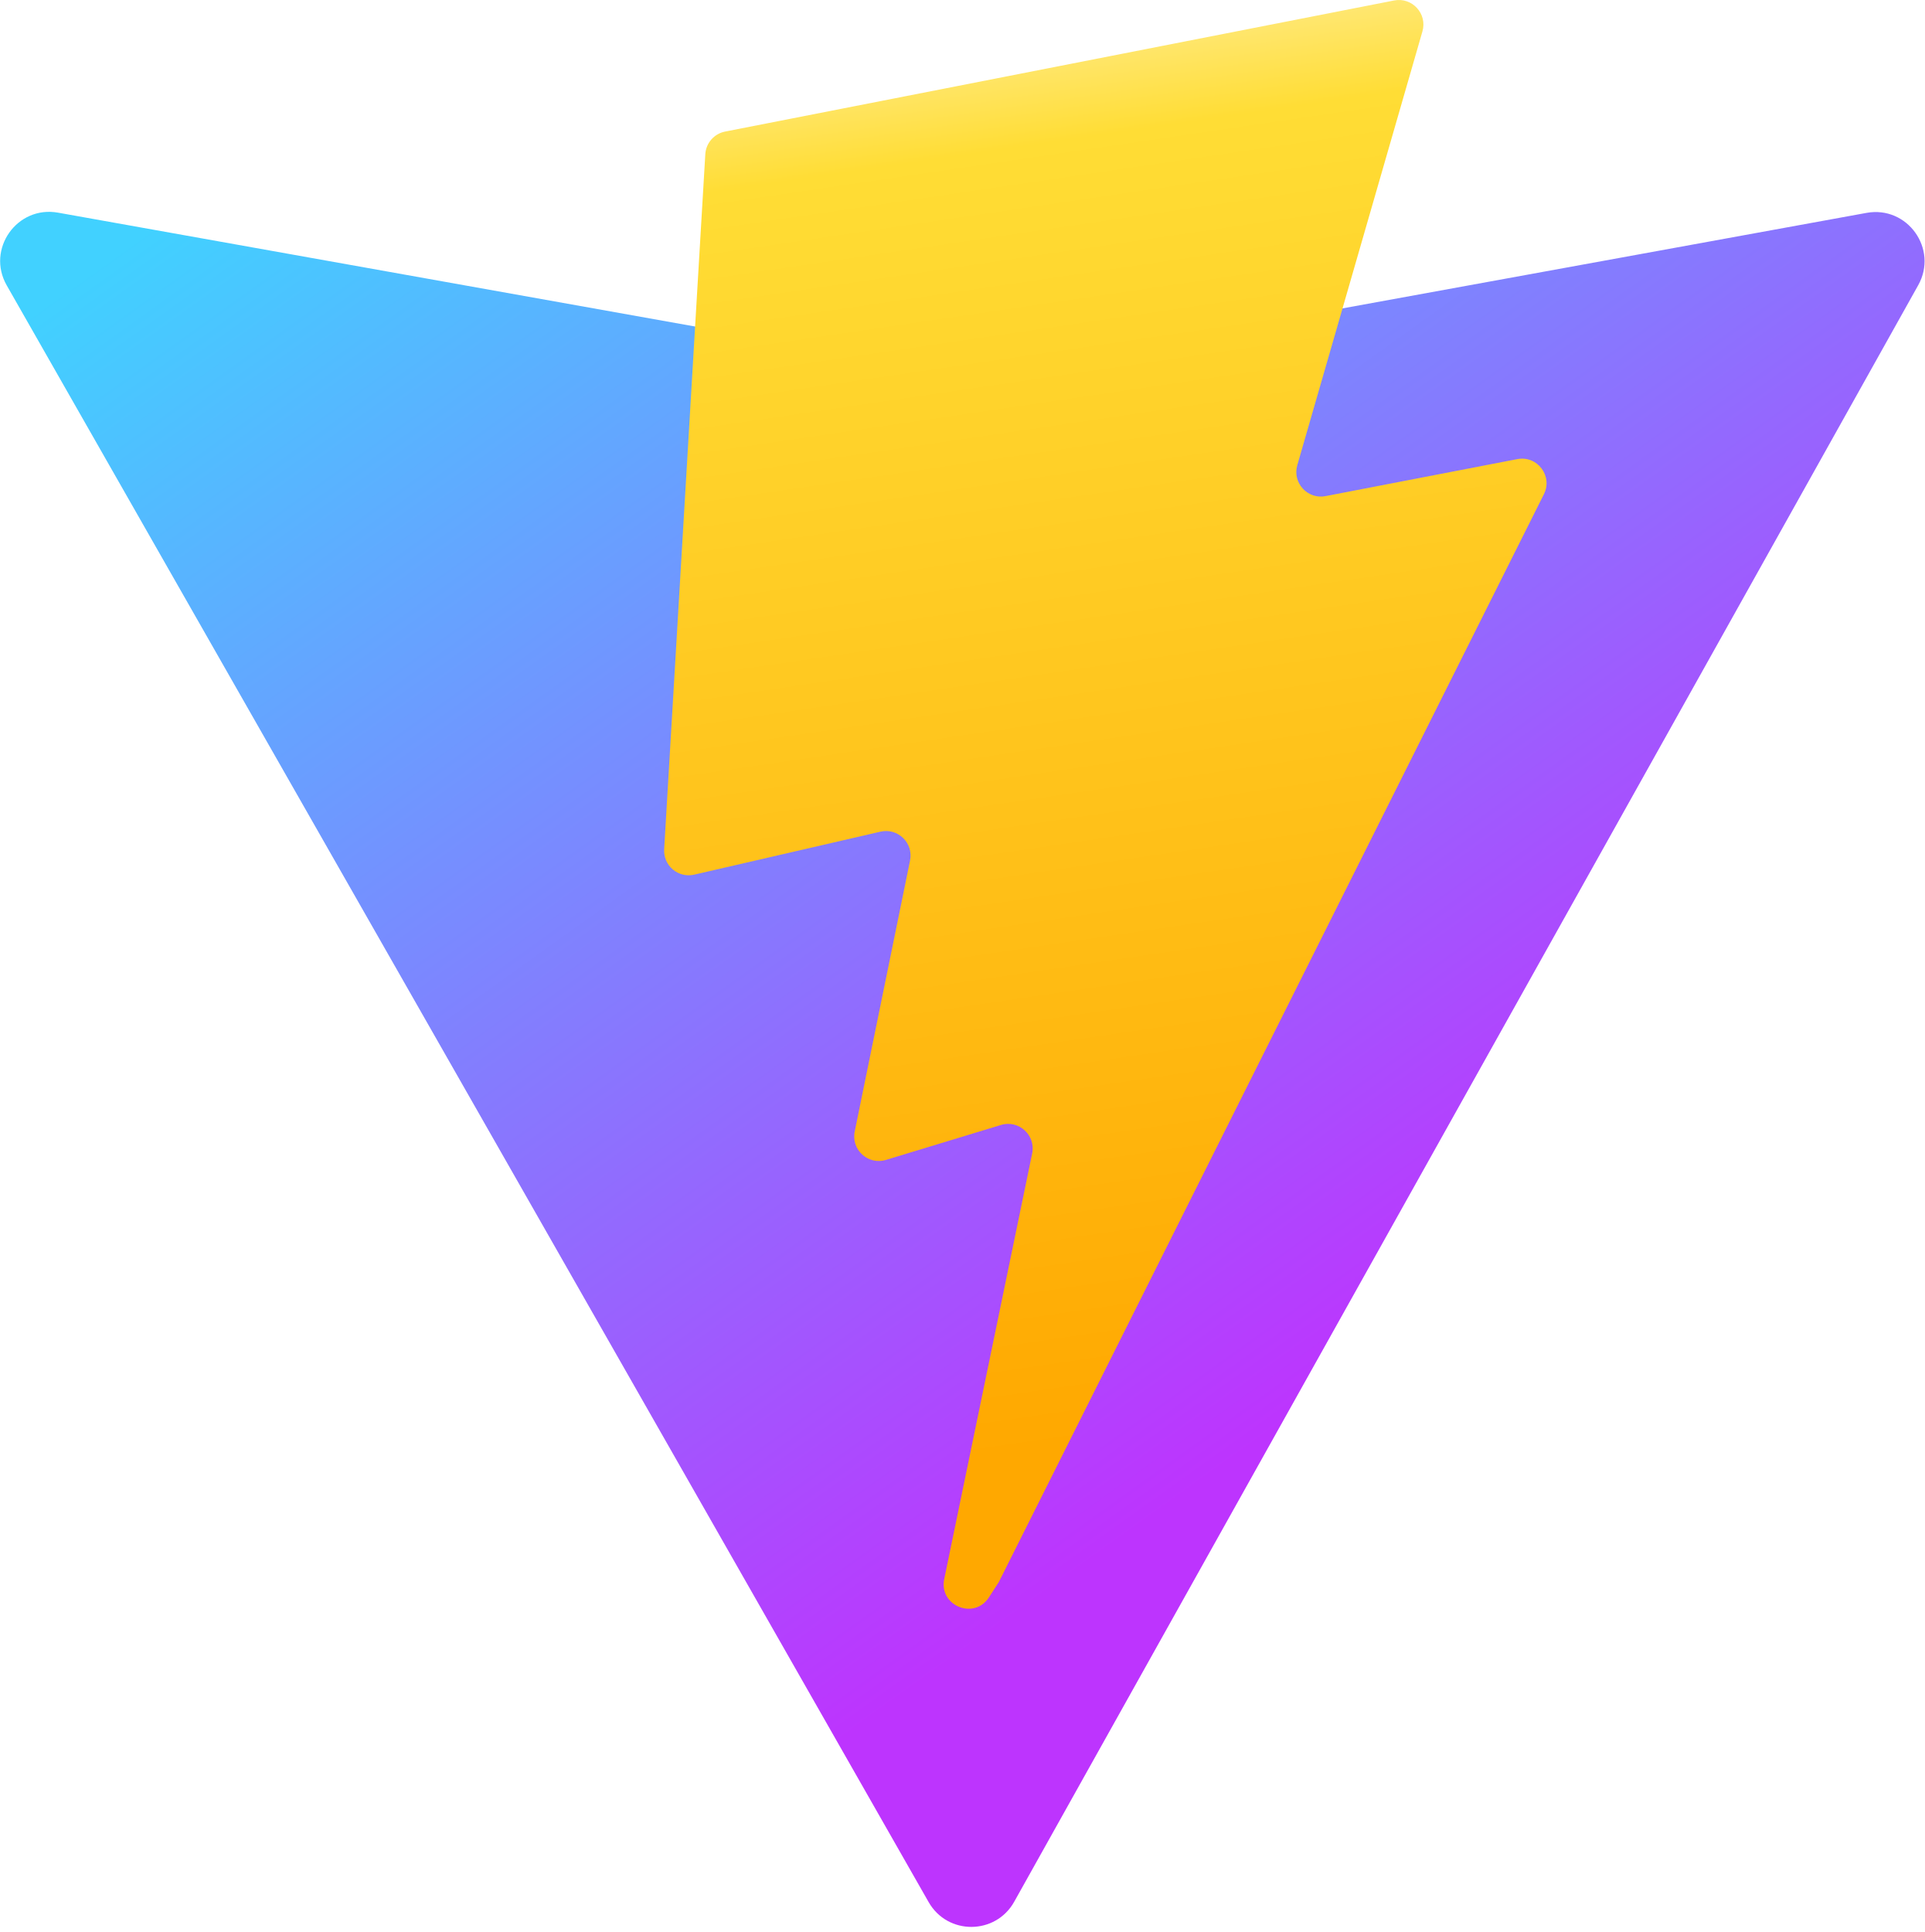
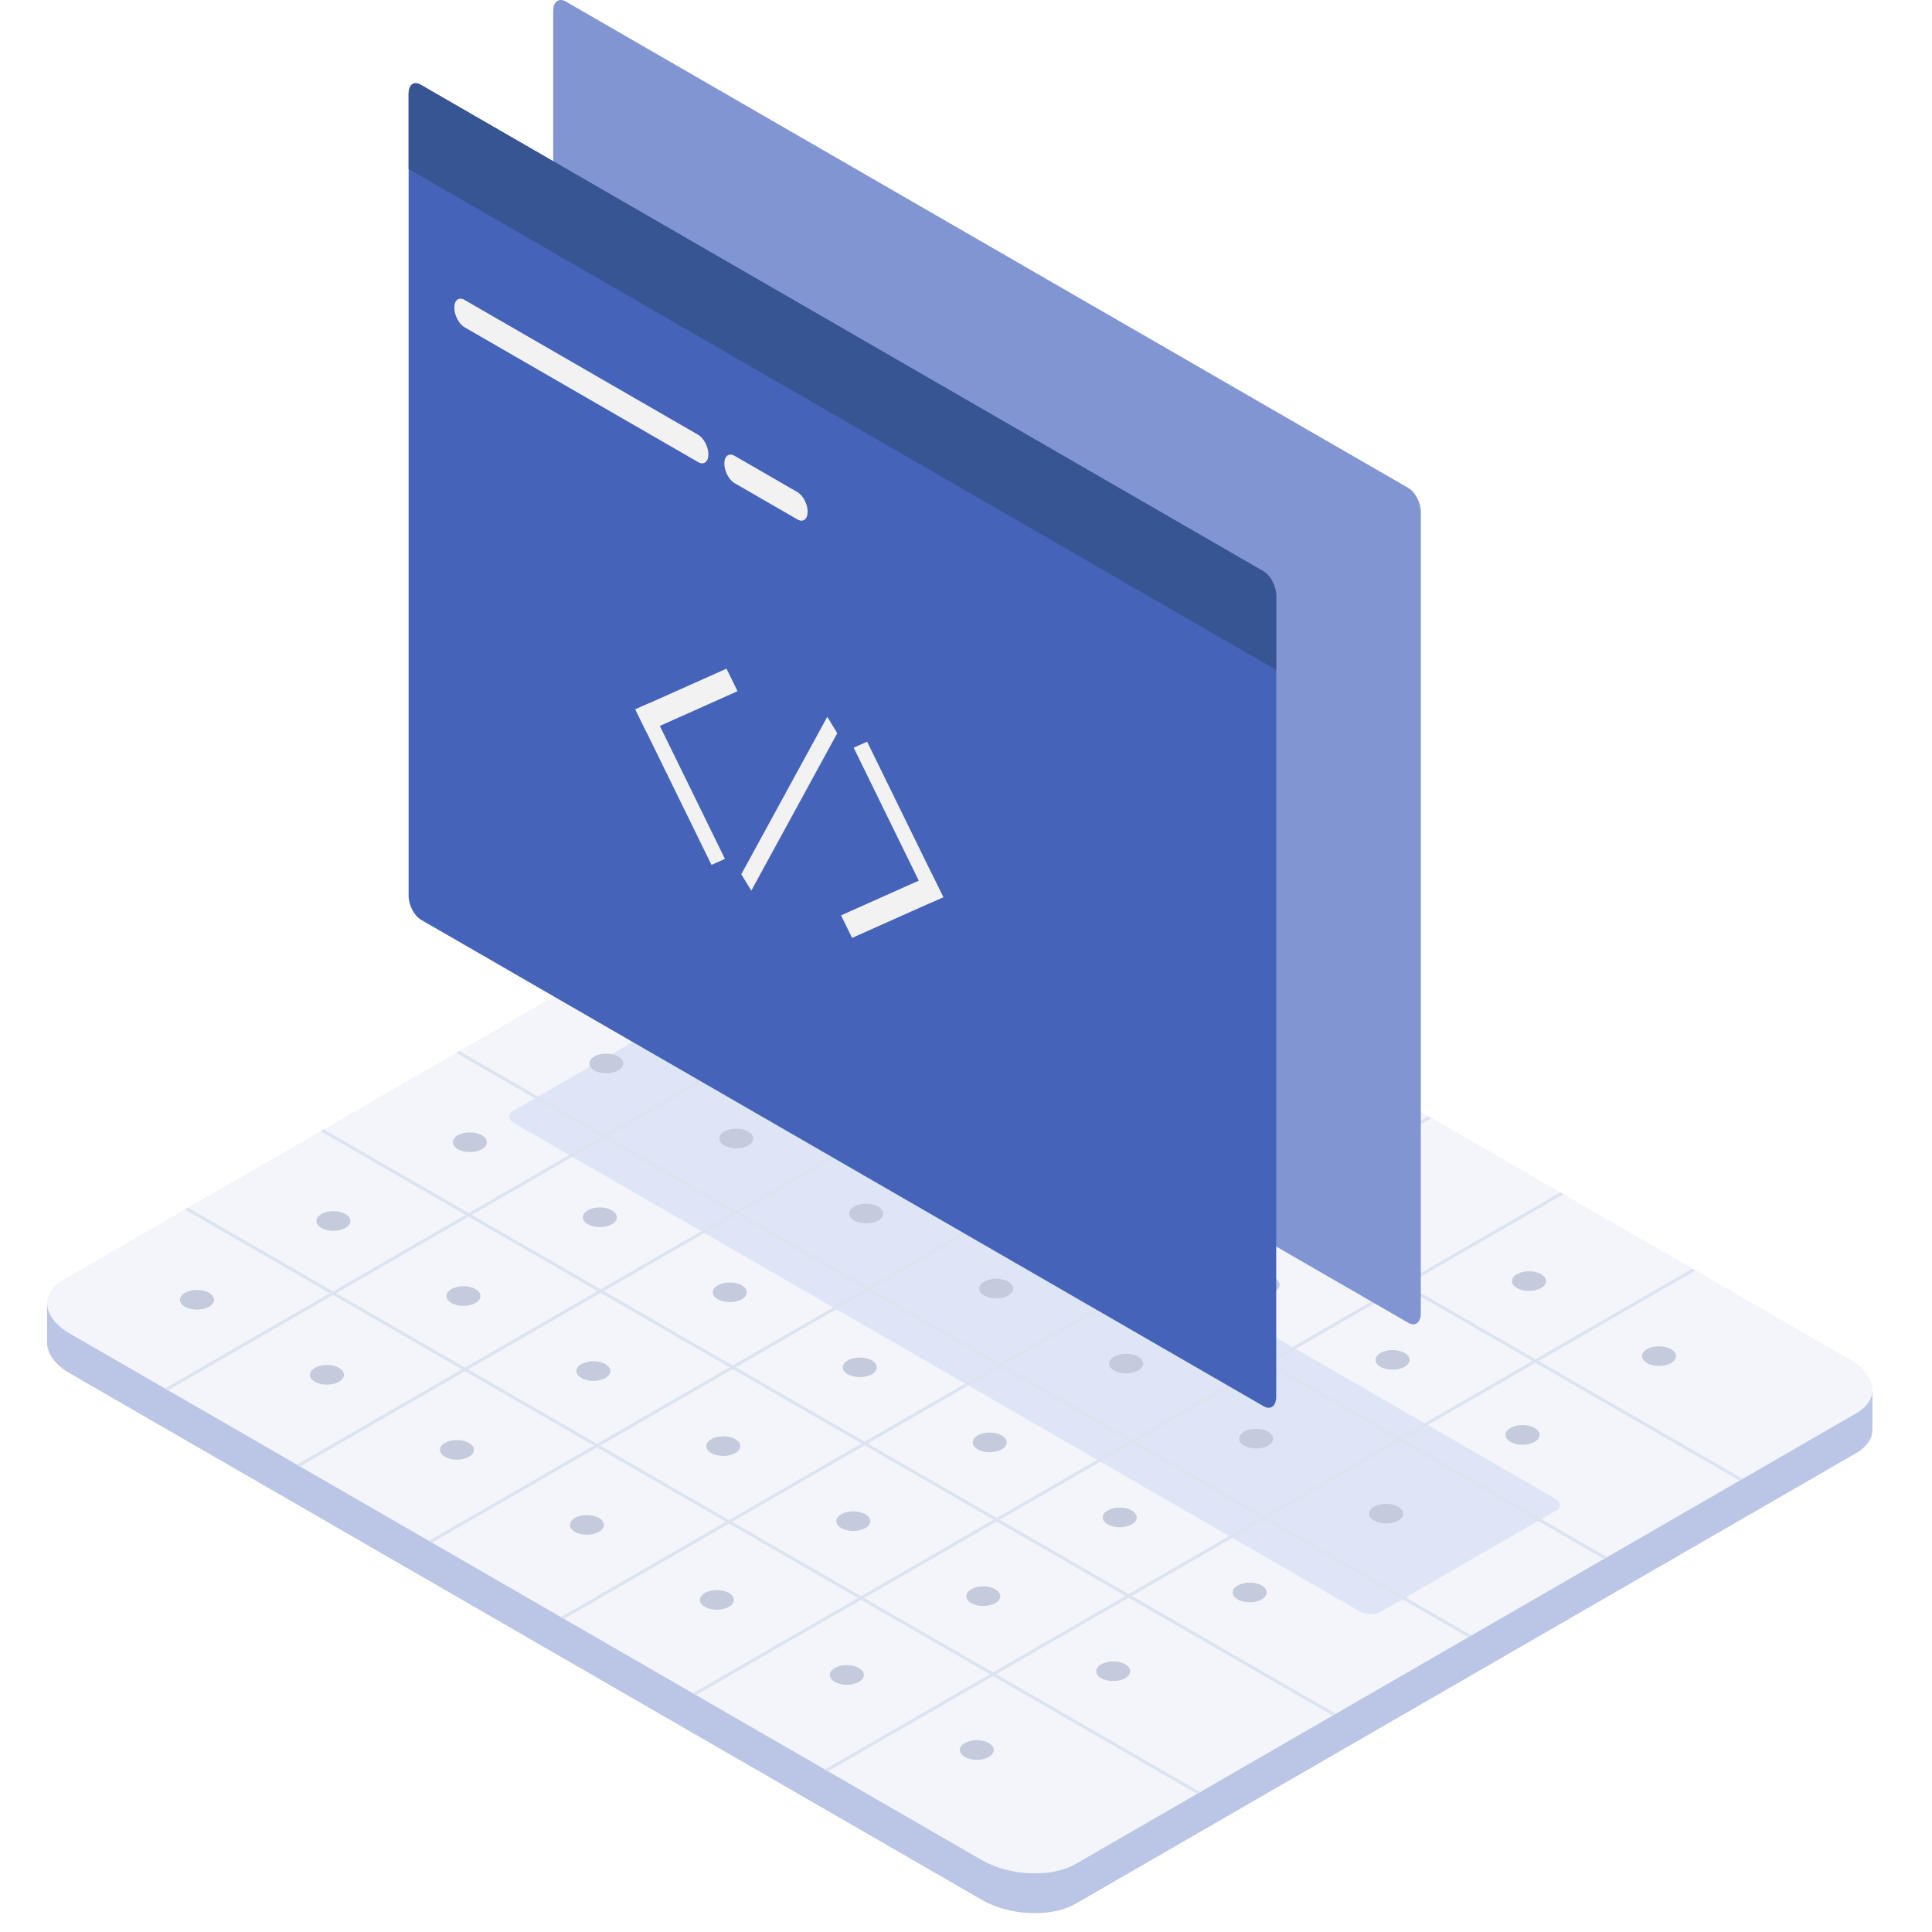
- <svg xmlns="http://www.w3.org/2000/svg" aria-hidden="true" role="img" class="iconify iconify--logos" width="31.88" height="32" preserveAspectRatio="xMidYMid meet" viewBox="0 0 256 257">
-   <defs>
-     <linearGradient id="IconifyId1813088fe1fbc01fb466" x1="-.828%" x2="57.636%" y1="7.652%" y2="78.411%">
-       <stop offset="0%" stop-color="#41D1FF" />
-       <stop offset="100%" stop-color="#BD34FE" />
-     </linearGradient>
-     <linearGradient id="IconifyId1813088fe1fbc01fb467" x1="43.376%" x2="50.316%" y1="2.242%" y2="89.03%">
-       <stop offset="0%" stop-color="#FFEA83" />
-       <stop offset="8.333%" stop-color="#FFDD35" />
-       <stop offset="100%" stop-color="#FFA800" />
-     </linearGradient>
-   </defs>
-   <path fill="url(#IconifyId1813088fe1fbc01fb466)" d="M255.153 37.938L134.897 252.976c-2.483 4.44-8.862 4.466-11.382.048L.875 37.958c-2.746-4.814 1.371-10.646 6.827-9.67l120.385 21.517a6.537 6.537 0 0 0 2.322-.004l117.867-21.483c5.438-.991 9.574 4.796 6.877 9.62Z" />
-   <path fill="url(#IconifyId1813088fe1fbc01fb467)" d="M185.432.063L96.44 17.501a3.268 3.268 0 0 0-2.634 3.014l-5.474 92.456a3.268 3.268 0 0 0 3.997 3.378l24.777-5.718c2.318-.535 4.413 1.507 3.936 3.838l-7.361 36.047c-.495 2.426 1.782 4.5 4.151 3.78l15.304-4.649c2.372-.72 4.652 1.36 4.15 3.788l-11.698 56.621c-.732 3.542 3.979 5.473 5.943 2.437l1.313-2.028l72.516-144.72c1.215-2.423-.88-5.186-3.54-4.672l-25.505 4.922c-2.396.462-4.435-1.77-3.759-4.114l16.646-57.705c.677-2.35-1.37-4.583-3.769-4.113Z" />
+ <svg xmlns="http://www.w3.org/2000/svg" width="800px" height="800px" viewBox="0 0 1024 1024" class="icon" version="1.1">
+   <path d="M496.94 462.449c-14.648-8.454-36.851-9.378-49.539-2.048L33.543 699.33c-12.688 7.33-11.102 20.143 3.559 28.61L520.479 1007.017c14.648 8.467 36.851 9.378 49.539 2.06l413.858-238.941c12.688-7.33 11.102-20.143-3.559-28.61L496.94 462.449z" fill="#BBC6E6" />
+   <path d="M24.976 690.676v21.079l17.171 10.227 5.12-26.224L24.976 690.676zM992.443 736.631v21.079l-20.505 10.64-6.706-23.252 27.211-8.467z" fill="#BBC6E6" />
+   <path d="M496.94 441.37c-14.648-8.454-36.851-9.378-49.539-2.048L33.543 678.263c-12.688 7.318-11.102 20.143 3.559 28.597l483.377 279.077c14.648 8.467 36.851 9.378 49.539 2.06l413.858-238.941c12.688-7.33 11.102-20.143-3.559-28.61L496.94 441.37z" fill="#F3F5FB" />
+   <path d="M376.158 535.565c-3.309-1.911-8.304-2.11-11.164-0.462l-93.209 53.81c-2.86 1.648-2.498 4.533 0.799 6.444l447.887 258.585c3.297 1.911 8.292 2.11 11.152 0.462l93.209-53.81c2.86-1.661 2.498-4.546-0.799-6.444L376.158 535.565z" fill="#DEE5F6" />
+   <path d="M885.672 722.457c-3.522 2.036-9.228 2.036-12.75 0-3.522-2.023-3.522-5.332 0-7.368 3.522-2.023 9.228-2.023 12.75 0 3.522 2.036 3.522 5.345 0 7.368zM813.368 764.217c-3.522 2.023-9.241 2.023-12.763 0-3.522-2.036-3.522-5.332 0-7.368 3.522-2.036 9.241-2.036 12.763 0 3.509 2.036 3.509 5.332 0 7.368zM741.051 805.963c-3.522 2.036-9.241 2.036-12.763 0-3.522-2.036-3.522-5.332 0-7.368 3.522-2.036 9.241-2.036 12.763 0 3.522 2.036 3.522 5.332 0 7.368zM668.734 847.71c-3.522 2.036-9.241 2.036-12.763 0-3.509-2.036-3.509-5.332 0-7.368 3.522-2.023 9.241-2.023 12.763 0 3.522 2.036 3.522 5.332 0 7.368zM596.417 889.469c-3.522 2.023-9.228 2.023-12.75 0-3.522-2.036-3.522-5.345 0-7.368 3.522-2.036 9.228-2.036 12.75 0 3.522 2.023 3.522 5.332 0 7.368zM524.101 931.216c-3.509 2.036-9.228 2.036-12.75 0-3.522-2.036-3.522-5.332 0-7.368 3.522-2.036 9.241-2.036 12.75 0 3.522 2.036 3.522 5.332 0 7.368z" fill="#C4CBDC" />
+   <path d="M385.524 475.037l536.475 309.735 1.686-0.962-536.475-309.747-1.686 0.974zM313.644 516.546l536.475 309.735 1.686-0.974L315.317 515.572l-1.673 0.974z" fill="#DEE3F1" />
+   <path d="M896.861 672.456l-459.838 265.49 1.686 0.974 459.838-265.49-1.686-0.974z" fill="#DEE3F1" />
+   <path d="M472.364 483.828c-3.522 2.036-9.241 2.036-12.763 0-3.522-2.023-3.522-5.332 0-7.368 3.522-2.023 9.241-2.023 12.763 0 3.522 2.036 3.522 5.345 0 7.368zM400.047 525.587c-3.522 2.023-9.241 2.023-12.763 0-3.522-2.036-3.522-5.332 0-7.368 3.522-2.036 9.241-2.036 12.763 0 3.522 2.036 3.522 5.332 0 7.368zM327.73 567.334c-3.522 2.036-9.241 2.036-12.75 0-3.522-2.036-3.522-5.332 0-7.368 3.509-2.036 9.228-2.036 12.75 0 3.522 2.036 3.522 5.332 0 7.368zM255.413 609.081c-3.522 2.036-9.228 2.036-12.75 0-3.522-2.036-3.522-5.332 0-7.368 3.522-2.023 9.228-2.023 12.75 0 3.522 2.036 3.522 5.332 0 7.368zM183.097 650.827c-3.509 2.036-9.228 2.036-12.75 0-3.522-2.023-3.522-5.332 0-7.355 3.522-2.036 9.241-2.036 12.75 0 3.522 2.023 3.522 5.332 0 7.355zM110.792 692.587c-3.522 2.036-9.241 2.036-12.763 0-3.522-2.036-3.522-5.332 0-7.368 3.522-2.036 9.241-2.036 12.763 0 3.522 2.036 3.522 5.332 0 7.368zM541.246 523.602c-3.522 2.036-9.241 2.036-12.763 0-3.522-2.036-3.522-5.332 0-7.368 3.522-2.023 9.241-2.023 12.763 0 3.522 2.036 3.522 5.332 0 7.368zM468.93 565.348c-3.522 2.036-9.241 2.036-12.75 0-3.522-2.023-3.522-5.332 0-7.355 3.509-2.036 9.228-2.036 12.75 0 3.522 2.023 3.522 5.332 0 7.355zM396.613 607.108c-3.522 2.023-9.228 2.023-12.75 0-3.522-2.036-3.522-5.332 0-7.368 3.522-2.036 9.228-2.036 12.75 0 3.522 2.036 3.522 5.332 0 7.368zM324.309 648.854c-3.522 2.036-9.241 2.036-12.763 0-3.522-2.036-3.522-5.332 0-7.368 3.522-2.036 9.241-2.036 12.763 0 3.509 2.036 3.509 5.332 0 7.368zM251.992 690.601c-3.522 2.036-9.241 2.036-12.763 0-3.522-2.023-3.522-5.332 0-7.355 3.522-2.036 9.241-2.036 12.763 0 3.522 2.023 3.522 5.332 0 7.355zM179.675 732.36c-3.522 2.023-9.241 2.023-12.763 0-3.509-2.036-3.509-5.332 0-7.368 3.522-2.036 9.241-2.036 12.763 0 3.522 2.036 3.522 5.332 0 7.368zM610.129 563.375c-3.522 2.036-9.228 2.036-12.75 0-3.522-2.036-3.522-5.332 0-7.368 3.522-2.036 9.228-2.036 12.75 0 3.522 2.036 3.522 5.332 0 7.368zM537.812 605.122c-3.509 2.036-9.228 2.036-12.75 0-3.522-2.036-3.522-5.332 0-7.368 3.522-2.023 9.241-2.023 12.75 0 3.522 2.036 3.522 5.332 0 7.368zM465.508 646.881c-3.522 2.023-9.241 2.023-12.763 0-3.522-2.036-3.522-5.332 0-7.368 3.522-2.036 9.241-2.036 12.763 0 3.522 2.036 3.522 5.332 0 7.368zM393.191 688.628c-3.522 2.036-9.241 2.036-12.763 0-3.522-2.036-3.522-5.332 0-7.368 3.522-2.036 9.241-2.036 12.763 0 3.522 2.036 3.522 5.332 0 7.368zM320.874 730.375c-3.522 2.036-9.241 2.036-12.75 0-3.522-2.036-3.522-5.332 0-7.368 3.509-2.023 9.228-2.023 12.75 0 3.522 2.036 3.522 5.332 0 7.368zM248.558 772.121c-3.522 2.036-9.228 2.036-12.75 0-3.522-2.023-3.522-5.332 0-7.355 3.522-2.036 9.228-2.036 12.75 0 3.522 2.023 3.522 5.332 0 7.355zM679.012 603.149c-3.509 2.036-9.228 2.036-12.75 0-3.522-2.036-3.522-5.332 0-7.368 3.522-2.036 9.241-2.036 12.75 0 3.522 2.036 3.522 5.332 0 7.368zM606.707 644.896c-3.522 2.036-9.241 2.036-12.763 0-3.522-2.036-3.522-5.332 0-7.368 3.522-2.023 9.241-2.023 12.763 0 3.522 2.036 3.522 5.332 0 7.368zM534.391 686.642c-3.522 2.036-9.241 2.036-12.763 0-3.522-2.023-3.522-5.332 0-7.355 3.522-2.036 9.241-2.036 12.763 0 3.522 2.023 3.522 5.332 0 7.355zM462.074 728.402c-3.522 2.023-9.228 2.023-12.75 0-3.522-2.036-3.522-5.332 0-7.368 3.522-2.036 9.228-2.036 12.75 0 3.522 2.036 3.522 5.332 0 7.368zM389.757 770.148c-3.522 2.036-9.228 2.036-12.75 0-3.522-2.036-3.522-5.332 0-7.368 3.522-2.036 9.228-2.036 12.75 0 3.522 2.036 3.522 5.332 0 7.368zM317.453 811.895c-3.522 2.036-9.241 2.036-12.763 0-3.522-2.023-3.522-5.332 0-7.355 3.522-2.036 9.241-2.036 12.763 0 3.509 2.023 3.509 5.332 0 7.355zM747.907 642.923c-3.522 2.023-9.241 2.023-12.763 0-3.522-2.036-3.522-5.332 0-7.368 3.522-2.036 9.241-2.036 12.763 0 3.522 2.036 3.522 5.332 0 7.368zM675.59 684.669c-3.522 2.036-9.241 2.036-12.763 0-3.509-2.036-3.509-5.332 0-7.368 3.522-2.036 9.241-2.036 12.763 0 3.522 2.036 3.522 5.332 0 7.368zM603.273 726.416c-3.522 2.036-9.228 2.036-12.75 0-3.522-2.036-3.522-5.332 0-7.368 3.522-2.023 9.228-2.023 12.75 0 3.522 2.036 3.522 5.332 0 7.368zM530.956 768.175c-3.509 2.023-9.228 2.023-12.75 0-3.522-2.036-3.522-5.345 0-7.368 3.522-2.036 9.241-2.036 12.75 0 3.522 2.023 3.522 5.332 0 7.368zM458.652 809.922c-3.522 2.036-9.241 2.036-12.763 0-3.522-2.036-3.522-5.332 0-7.368 3.522-2.036 9.241-2.036 12.763 0 3.522 2.036 3.522 5.332 0 7.368zM386.335 851.669c-3.522 2.036-9.241 2.036-12.763 0-3.522-2.036-3.522-5.332 0-7.368 3.522-2.023 9.241-2.023 12.763 0 3.522 2.036 3.522 5.332 0 7.368zM816.789 682.684c-3.522 2.036-9.241 2.036-12.75 0-3.522-2.023-3.522-5.332 0-7.355 3.509-2.036 9.228-2.036 12.75 0 3.522 2.023 3.522 5.332 0 7.355zM744.473 724.443c-3.522 2.023-9.228 2.023-12.75 0-3.522-2.036-3.522-5.332 0-7.368 3.522-2.036 9.228-2.036 12.75 0 3.522 2.036 3.522 5.332 0 7.368zM672.168 766.19c-3.522 2.036-9.241 2.036-12.763 0-3.522-2.036-3.522-5.332 0-7.368 3.522-2.023 9.241-2.023 12.763 0 3.509 2.036 3.509 5.332 0 7.368zM599.852 807.936c-3.522 2.036-9.241 2.036-12.763 0-3.522-2.023-3.522-5.332 0-7.355 3.522-2.036 9.241-2.036 12.763 0 3.522 2.023 3.522 5.332 0 7.355zM527.535 849.695c-3.522 2.023-9.241 2.023-12.763 0-3.509-2.036-3.509-5.332 0-7.368 3.522-2.036 9.241-2.036 12.763 0 3.522 2.036 3.522 5.332 0 7.368zM455.218 891.442c-3.522 2.036-9.228 2.036-12.75 0-3.522-2.036-3.522-5.332 0-7.368 3.522-2.036 9.228-2.036 12.75 0 3.522 2.036 3.522 5.332 0 7.368z" fill="#C4CBDC" />
+   <path d="M547.066 470.504L87.228 735.994l1.686 0.962 459.838-265.478-1.686-0.974z" fill="#DEE3F1" />
+   <path d="M241.752 558.043l536.475 309.735 1.686-0.962-536.475-309.747-1.686 0.974zM169.872 599.553l536.475 309.735 1.686-0.974-536.475-309.735-1.686 0.974zM97.98 641.049l536.488 309.735 1.673-0.974-536.475-309.735-1.686 0.974z" fill="#DEE3F1" />
+   <path d="M617.022 510.889l-459.838 265.49 1.686 0.974 459.838-265.49-1.686-0.974zM686.991 551.287L227.154 816.765l1.673 0.974 459.838-265.49-1.673-0.962zM756.948 591.673L297.11 857.163l1.686 0.974 459.838-265.49-1.686-0.974zM826.905 632.058l-459.838 265.49 1.686 0.974 459.838-265.49-1.686-0.974z" fill="#DEE3F1" />
+   <path d="M753.052 271.298c0-4.883-2.972-10.565-6.631-12.675L299.857 0.8c-3.671-2.123-6.644 0.125-6.644 5.008v424.785c0 4.883 2.972 10.565 6.644 12.688l446.563 257.823c3.659 2.11 6.631-0.137 6.631-5.02V271.298z" fill="#8095D1" />
+   <path d="M676.414 315.555c0-4.883-2.972-10.577-6.631-12.688L223.207 45.045c-3.659-2.11-6.631 0.137-6.631 5.02v424.785c0 4.883 2.972 10.565 6.631 12.675l446.576 257.823c3.659 2.123 6.631-0.125 6.631-5.02V315.555z" fill="#4463B9" />
+   <path d="M343.877 372.799l-7.131 3.184 40.361 82.432 7.131-3.184-40.361-82.432z" fill="#F2F2F2" />
+   <path d="M385.074 354.405l-48.328 21.579 5.857 11.951 48.315-21.591-5.844-11.938z" fill="#F2F2F2" />
+   <path d="M492.819 478.708l7.131-3.184-40.361-82.419-7.131 3.184 40.361 82.419z" fill="#F2F2F2" />
+   <path d="M451.622 497.115l48.328-21.591-5.857-11.951-48.315 21.591 5.844 11.951z" fill="#F2F2F2" />
+   <path d="M676.414 315.892c0-5.07-3.084-10.977-6.893-13.175L222.745 44.77c-3.409-1.961-6.169 0.125-6.169 4.67v40.148l459.838 265.49v-39.187z" fill="#385593" />
+   <path d="M375.459 240.828c0-4.009-2.435-8.654-5.432-10.39l-123.816-71.48c-2.997-1.736-5.432 0.112-5.432 4.108s2.435 8.654 5.432 10.39l123.816 71.468c2.997 1.736 5.432-0.1 5.432-4.096zM428.082 271.199c0-3.996-2.435-8.642-5.432-10.377l-33.305-19.231c-2.997-1.723-5.432 0.112-5.432 4.108 0 4.009 2.435 8.654 5.432 10.39l33.305 19.219c2.997 1.736 5.432-0.1 5.432-4.108zM443.767 388.609l-5.295-8.692-45.58 83.456 5.307 8.692 45.568-83.456z" fill="#F2F2F2" />
</svg>
